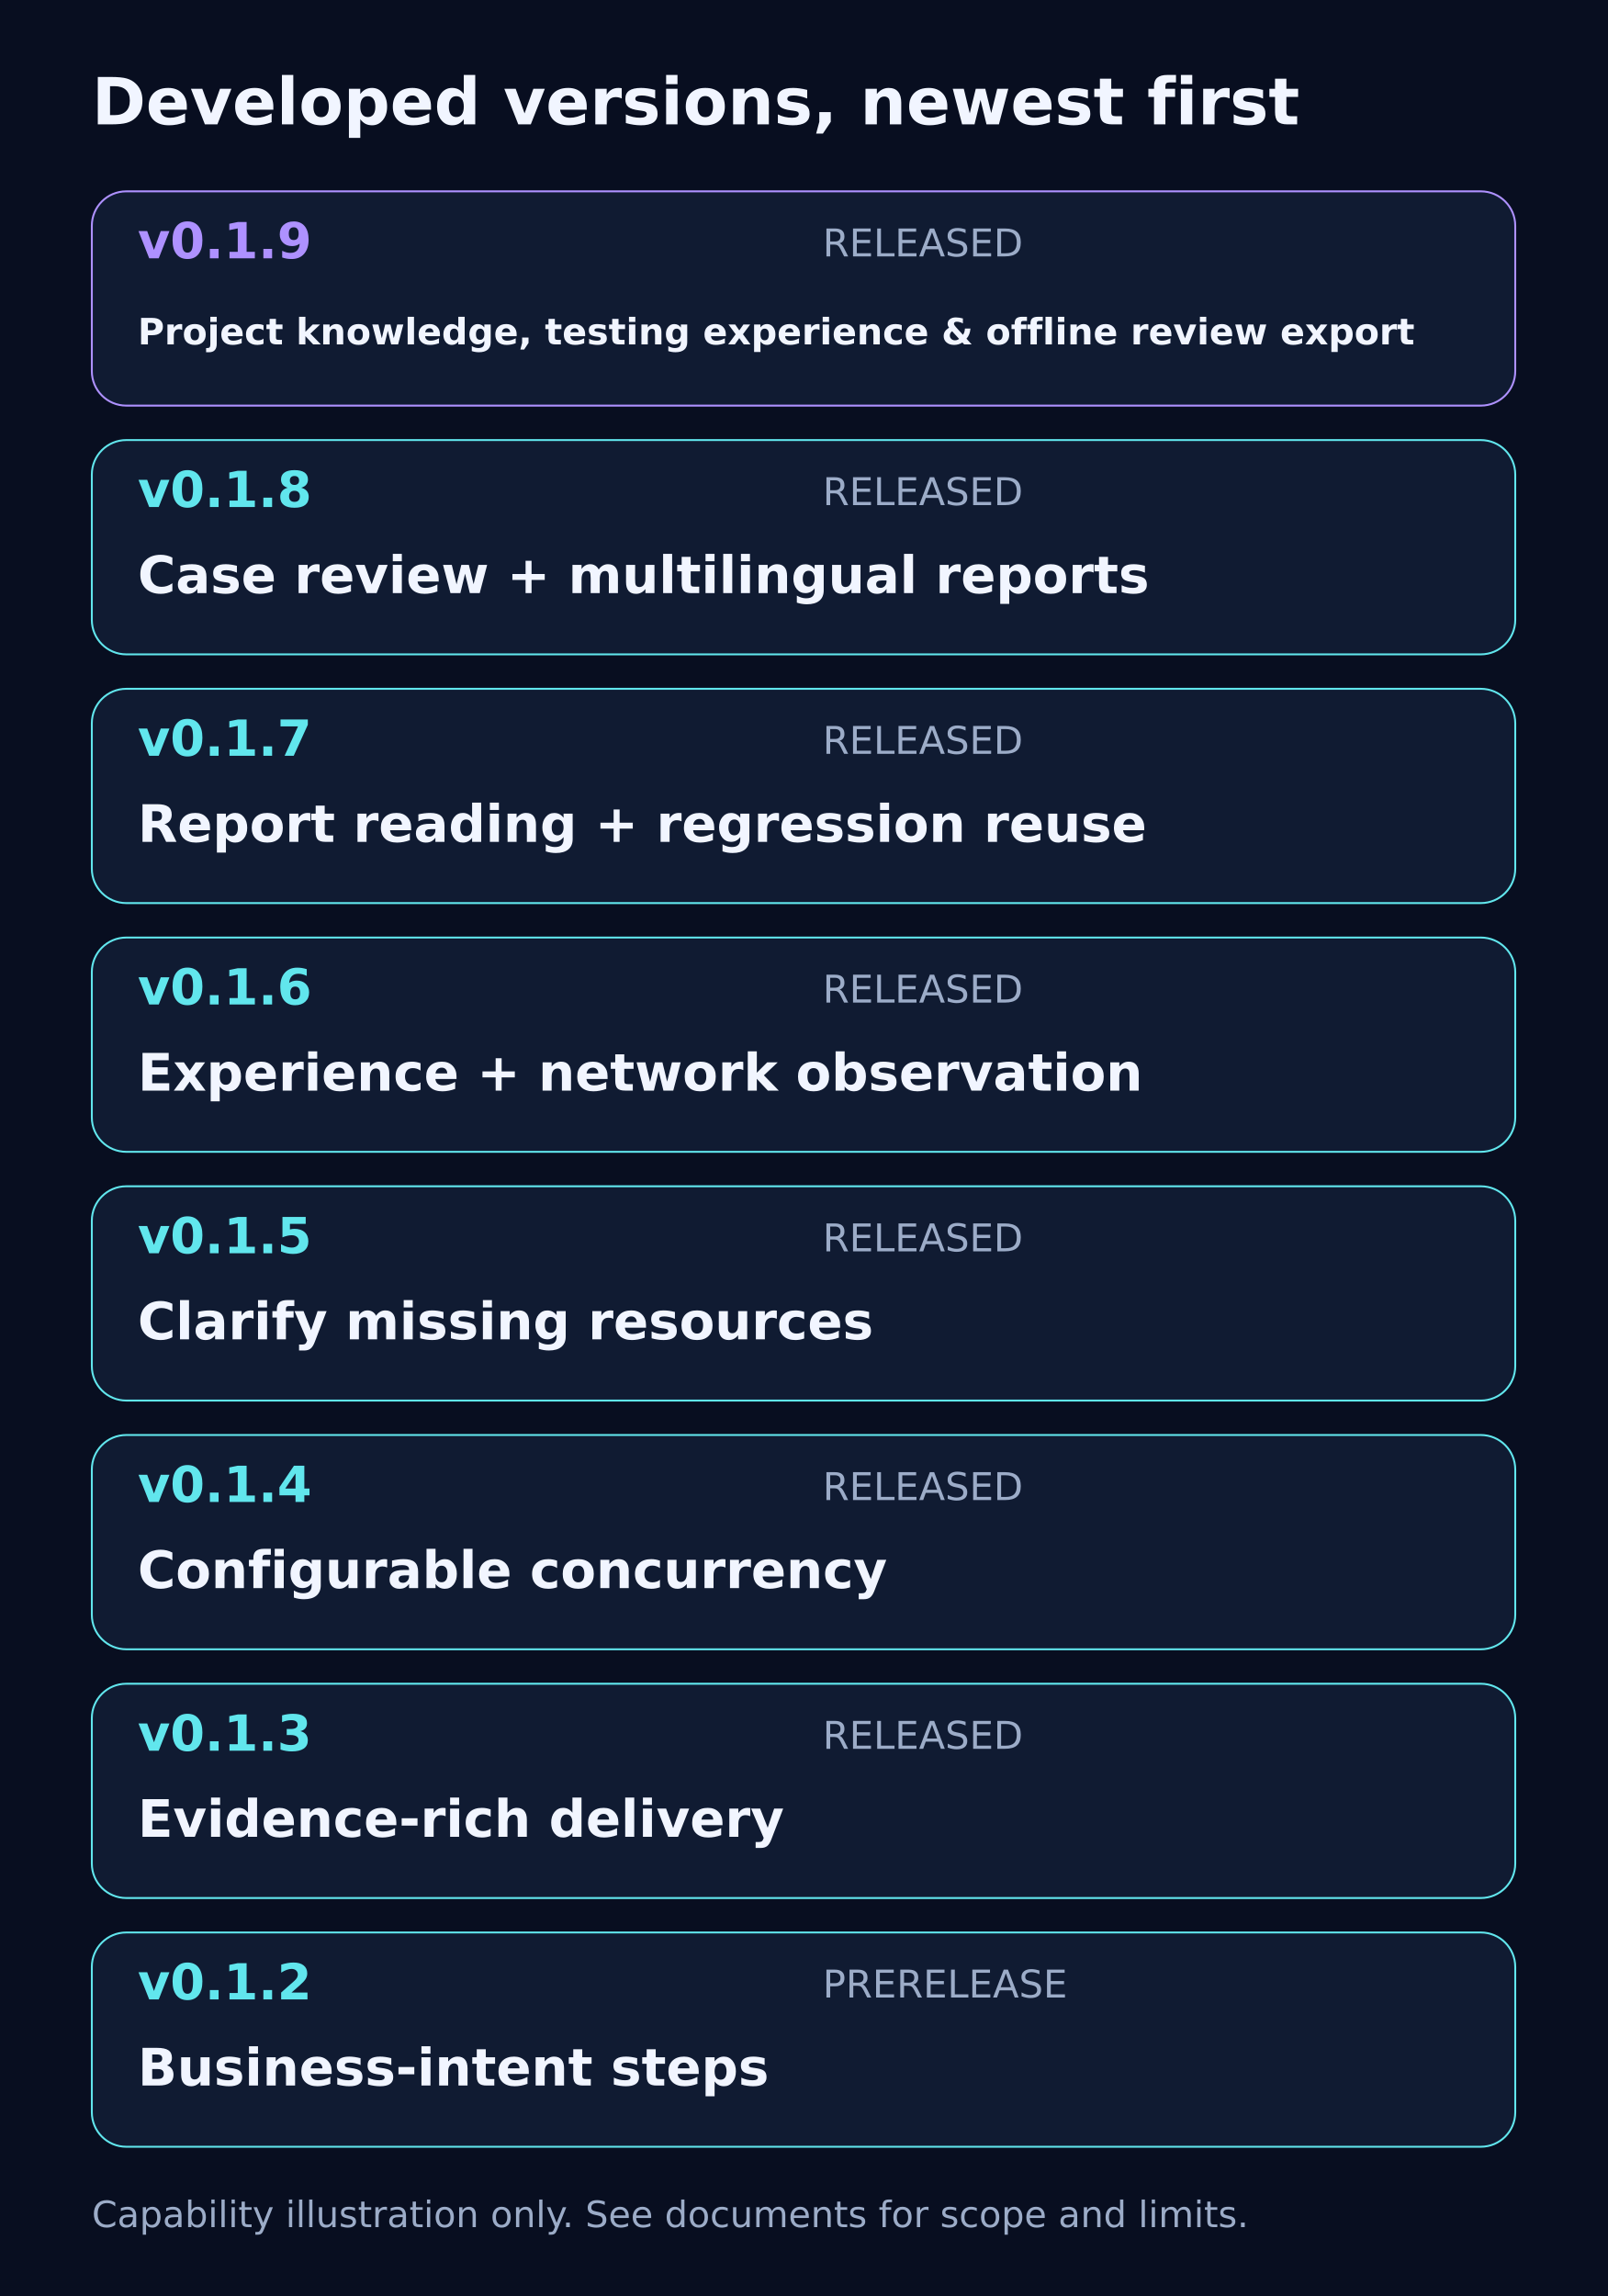
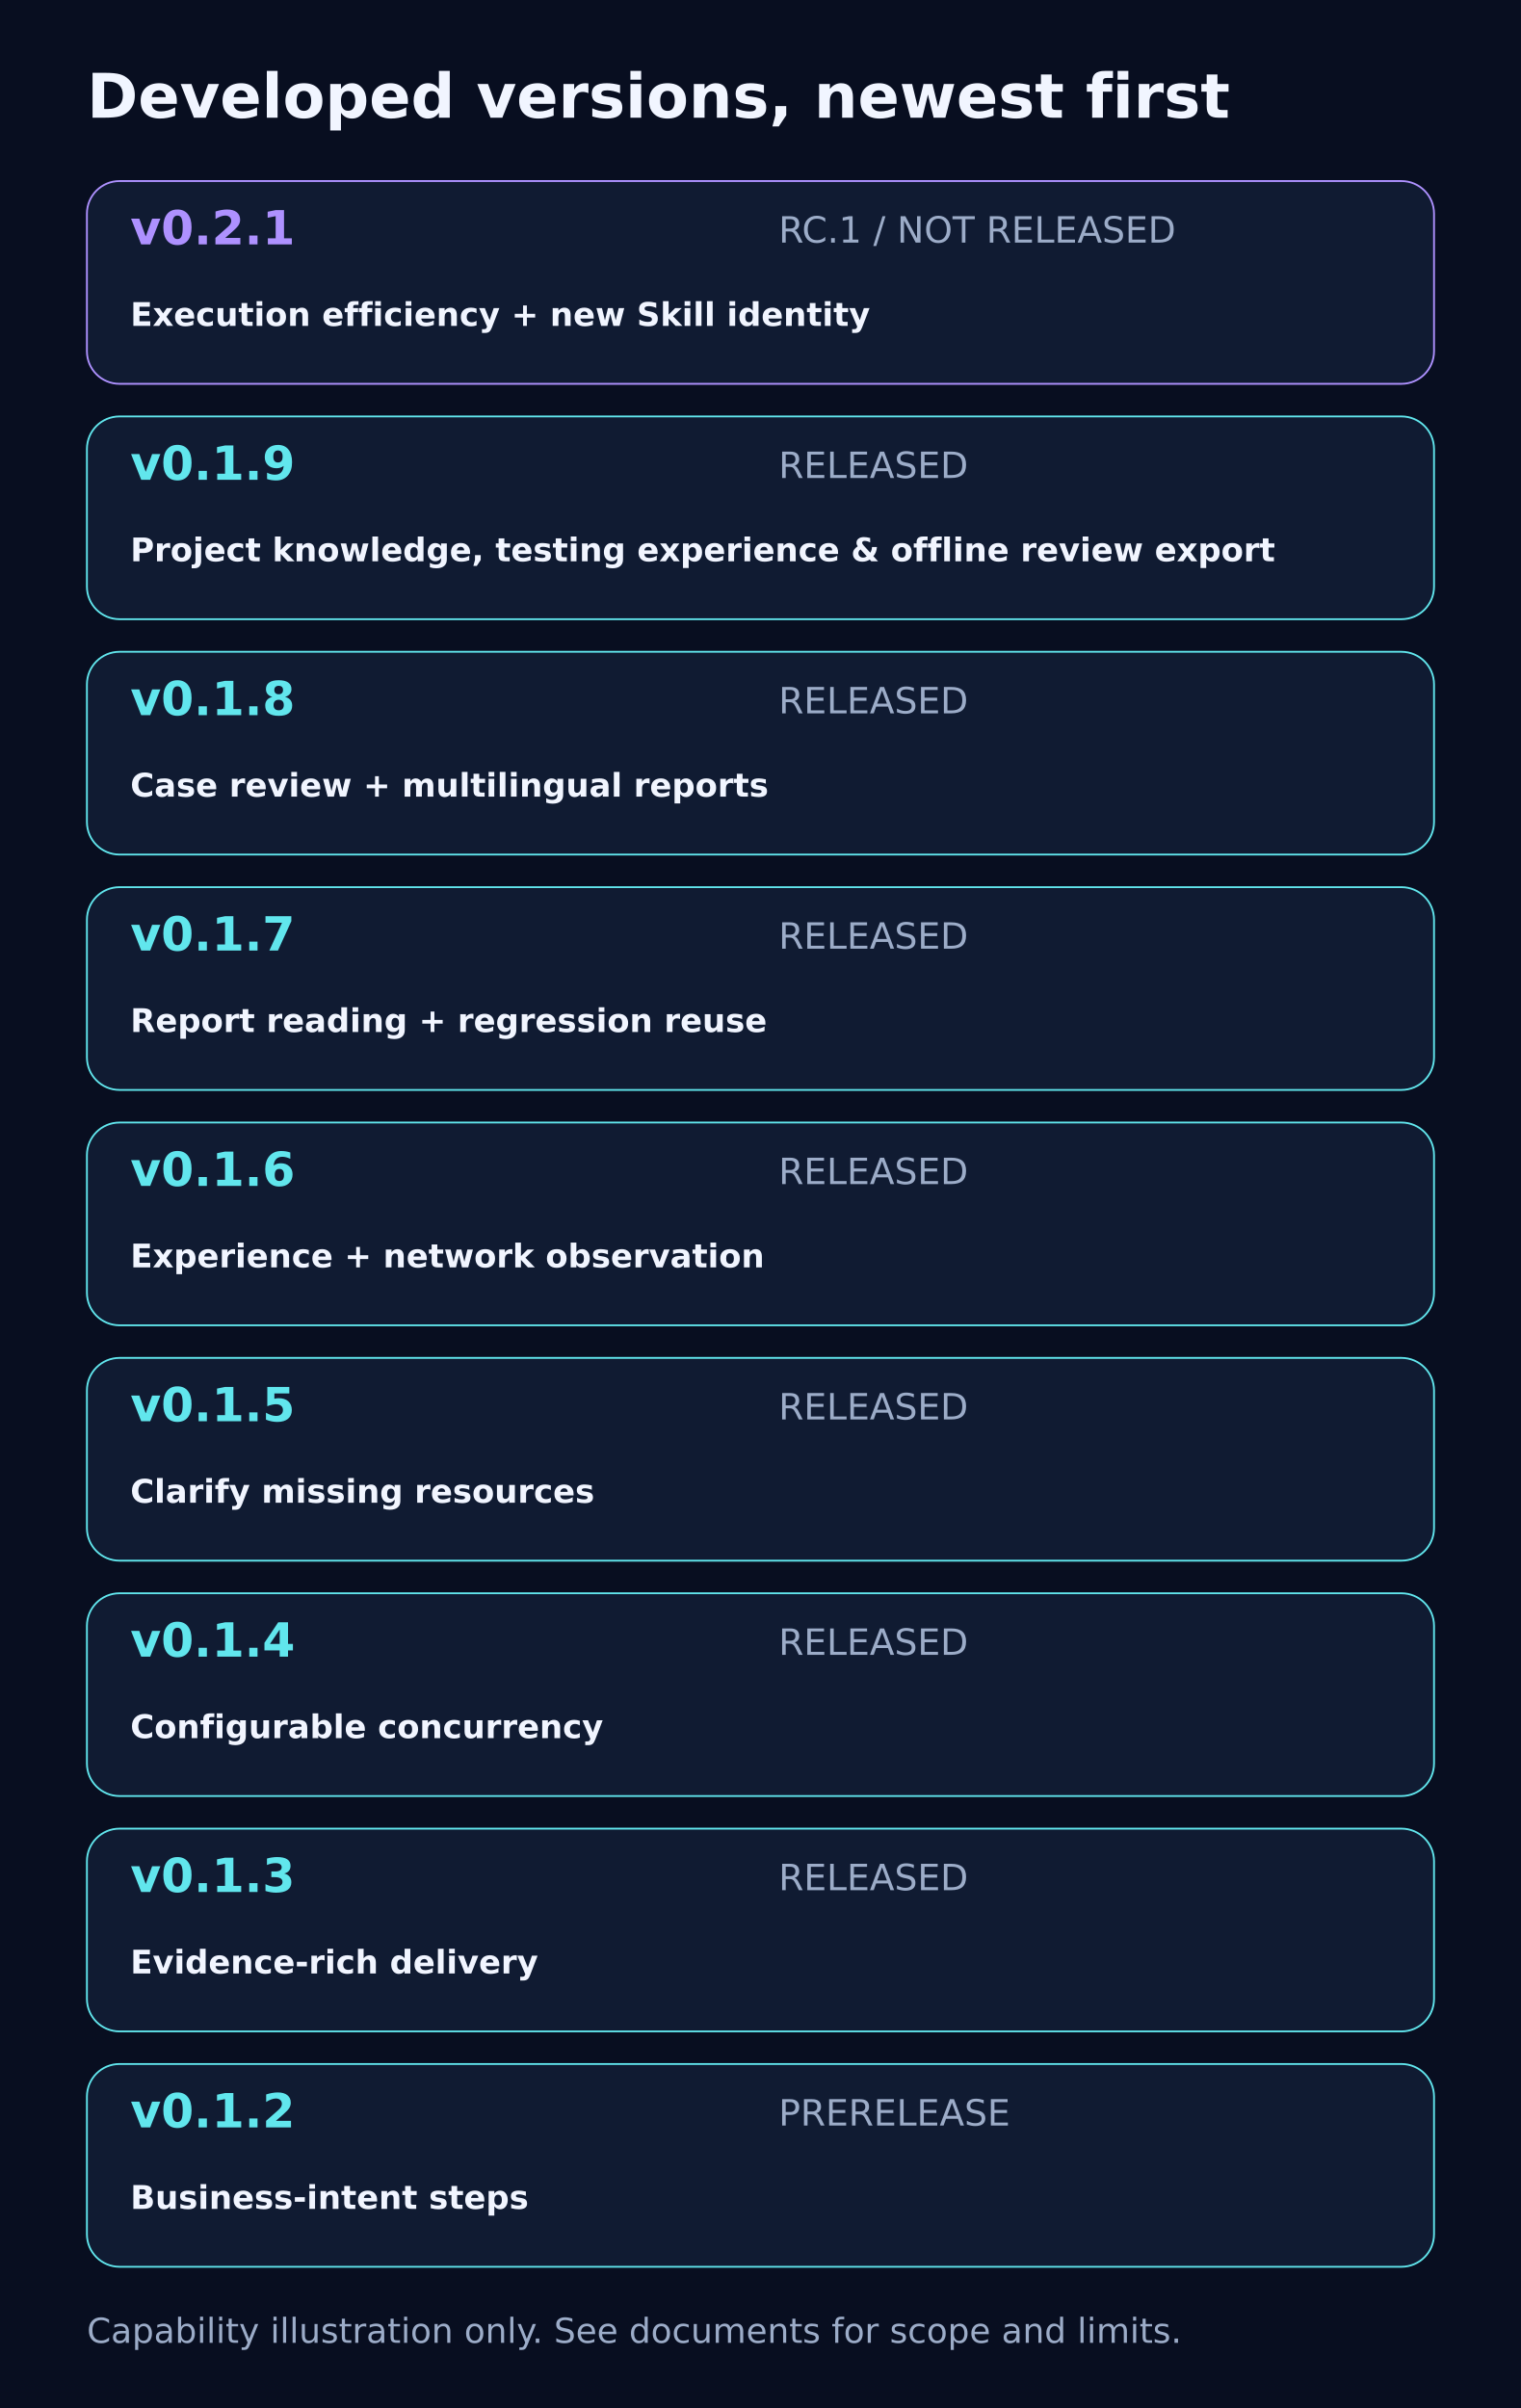
- <svg xmlns="http://www.w3.org/2000/svg" width="840" height="1200" viewBox="0 0 840 1200" role="img" aria-label="Version history — newest first">
+ <svg xmlns="http://www.w3.org/2000/svg" width="840" height="1330" viewBox="0 0 840 1330" role="img" aria-label="Version history — newest first">
  <defs>
    <linearGradient id="g">
      <stop stop-color="#61e6ed" />
      <stop offset="1" stop-color="#ae91ff" />
    </linearGradient>
    <marker id="arrow" markerWidth="8" markerHeight="8" refX="7" refY="4" orient="auto">
      <path d="M0,0 L8,4 L0,8" fill="#61e6ed" />
    </marker>
  </defs>
  <g font-family="DejaVu Sans, Noto Sans CJK SC, sans-serif">
-     <rect x="0" y="0" width="840" height="1200" rx="0" fill="#080e20" stroke="#080e20" />
+     <rect x="0" y="0" width="840" height="1330" rx="0" fill="#080e20" stroke="#080e20" />
    <path d="M0,2 H840" stroke="url(#g)" stroke-width="4" />
    <text x="48" y="65" font-size="34" fill="#f1f5ff" font-weight="700">Developed versions, newest first</text>
    <rect x="48" y="100" width="744" height="112" rx="18" fill="#101b32" stroke="#ae91ff" />
-     <text x="72" y="135" font-size="26" fill="#ae91ff" font-weight="700">v0.1.9</text>
-     <text x="430" y="134" font-size="20" fill="#9cacc8" font-weight="400">RELEASED</text>
-     <text x="72" y="180" font-size="19" fill="#f1f5ff" font-weight="700">Project knowledge, testing experience &amp; offline review export</text>
+     <text x="72" y="135" font-size="26" fill="#ae91ff" font-weight="700">v0.2.1</text>
+     <text x="430" y="134" font-size="20" fill="#9cacc8" font-weight="400">RC.1 / NOT RELEASED</text>
+     <text x="72" y="180" font-size="18" fill="#f1f5ff" font-weight="700">Execution efficiency + new Skill identity</text>
    <rect x="48" y="230" width="744" height="112" rx="18" fill="#101b32" stroke="#61e6ed" />
-     <text x="72" y="265" font-size="26" fill="#61e6ed" font-weight="700">v0.1.8</text>
+     <text x="72" y="265" font-size="26" fill="#61e6ed" font-weight="700">v0.1.9</text>
    <text x="430" y="264" font-size="20" fill="#9cacc8" font-weight="400">RELEASED</text>
-     <text x="72" y="310" font-size="27" fill="#f1f5ff" font-weight="700">Case review + multilingual reports</text>
+     <text x="72" y="310" font-size="18" fill="#f1f5ff" font-weight="700">Project knowledge, testing experience &amp; offline review export</text>
    <rect x="48" y="360" width="744" height="112" rx="18" fill="#101b32" stroke="#61e6ed" />
-     <text x="72" y="395" font-size="26" fill="#61e6ed" font-weight="700">v0.1.7</text>
+     <text x="72" y="395" font-size="26" fill="#61e6ed" font-weight="700">v0.1.8</text>
    <text x="430" y="394" font-size="20" fill="#9cacc8" font-weight="400">RELEASED</text>
-     <text x="72" y="440" font-size="27" fill="#f1f5ff" font-weight="700">Report reading + regression reuse</text>
+     <text x="72" y="440" font-size="18" fill="#f1f5ff" font-weight="700">Case review + multilingual reports</text>
    <rect x="48" y="490" width="744" height="112" rx="18" fill="#101b32" stroke="#61e6ed" />
-     <text x="72" y="525" font-size="26" fill="#61e6ed" font-weight="700">v0.1.6</text>
+     <text x="72" y="525" font-size="26" fill="#61e6ed" font-weight="700">v0.1.7</text>
    <text x="430" y="524" font-size="20" fill="#9cacc8" font-weight="400">RELEASED</text>
-     <text x="72" y="570" font-size="27" fill="#f1f5ff" font-weight="700">Experience + network observation</text>
+     <text x="72" y="570" font-size="18" fill="#f1f5ff" font-weight="700">Report reading + regression reuse</text>
    <rect x="48" y="620" width="744" height="112" rx="18" fill="#101b32" stroke="#61e6ed" />
-     <text x="72" y="655" font-size="26" fill="#61e6ed" font-weight="700">v0.1.5</text>
+     <text x="72" y="655" font-size="26" fill="#61e6ed" font-weight="700">v0.1.6</text>
    <text x="430" y="654" font-size="20" fill="#9cacc8" font-weight="400">RELEASED</text>
-     <text x="72" y="700" font-size="27" fill="#f1f5ff" font-weight="700">Clarify missing resources</text>
+     <text x="72" y="700" font-size="18" fill="#f1f5ff" font-weight="700">Experience + network observation</text>
    <rect x="48" y="750" width="744" height="112" rx="18" fill="#101b32" stroke="#61e6ed" />
-     <text x="72" y="785" font-size="26" fill="#61e6ed" font-weight="700">v0.1.4</text>
+     <text x="72" y="785" font-size="26" fill="#61e6ed" font-weight="700">v0.1.5</text>
    <text x="430" y="784" font-size="20" fill="#9cacc8" font-weight="400">RELEASED</text>
-     <text x="72" y="830" font-size="27" fill="#f1f5ff" font-weight="700">Configurable concurrency</text>
+     <text x="72" y="830" font-size="18" fill="#f1f5ff" font-weight="700">Clarify missing resources</text>
    <rect x="48" y="880" width="744" height="112" rx="18" fill="#101b32" stroke="#61e6ed" />
-     <text x="72" y="915" font-size="26" fill="#61e6ed" font-weight="700">v0.1.3</text>
+     <text x="72" y="915" font-size="26" fill="#61e6ed" font-weight="700">v0.1.4</text>
    <text x="430" y="914" font-size="20" fill="#9cacc8" font-weight="400">RELEASED</text>
-     <text x="72" y="960" font-size="27" fill="#f1f5ff" font-weight="700">Evidence-rich delivery</text>
+     <text x="72" y="960" font-size="18" fill="#f1f5ff" font-weight="700">Configurable concurrency</text>
    <rect x="48" y="1010" width="744" height="112" rx="18" fill="#101b32" stroke="#61e6ed" />
-     <text x="72" y="1045" font-size="26" fill="#61e6ed" font-weight="700">v0.1.2</text>
-     <text x="430" y="1044" font-size="20" fill="#9cacc8" font-weight="400">PRERELEASE</text>
-     <text x="72" y="1090" font-size="27" fill="#f1f5ff" font-weight="700">Business-intent steps</text>
-     <text x="48" y="1164" font-size="19" fill="#9cacc8" font-weight="400">Capability illustration only. See documents for scope and limits.</text>
+     <text x="72" y="1045" font-size="26" fill="#61e6ed" font-weight="700">v0.1.3</text>
+     <text x="430" y="1044" font-size="20" fill="#9cacc8" font-weight="400">RELEASED</text>
+     <text x="72" y="1090" font-size="18" fill="#f1f5ff" font-weight="700">Evidence-rich delivery</text>
+     <rect x="48" y="1140" width="744" height="112" rx="18" fill="#101b32" stroke="#61e6ed" />
+     <text x="72" y="1175" font-size="26" fill="#61e6ed" font-weight="700">v0.1.2</text>
+     <text x="430" y="1174" font-size="20" fill="#9cacc8" font-weight="400">PRERELEASE</text>
+     <text x="72" y="1220" font-size="18" fill="#f1f5ff" font-weight="700">Business-intent steps</text>
+     <text x="48" y="1294" font-size="19" fill="#9cacc8" font-weight="400">Capability illustration only. See documents for scope and limits.</text>
  </g>
</svg>
